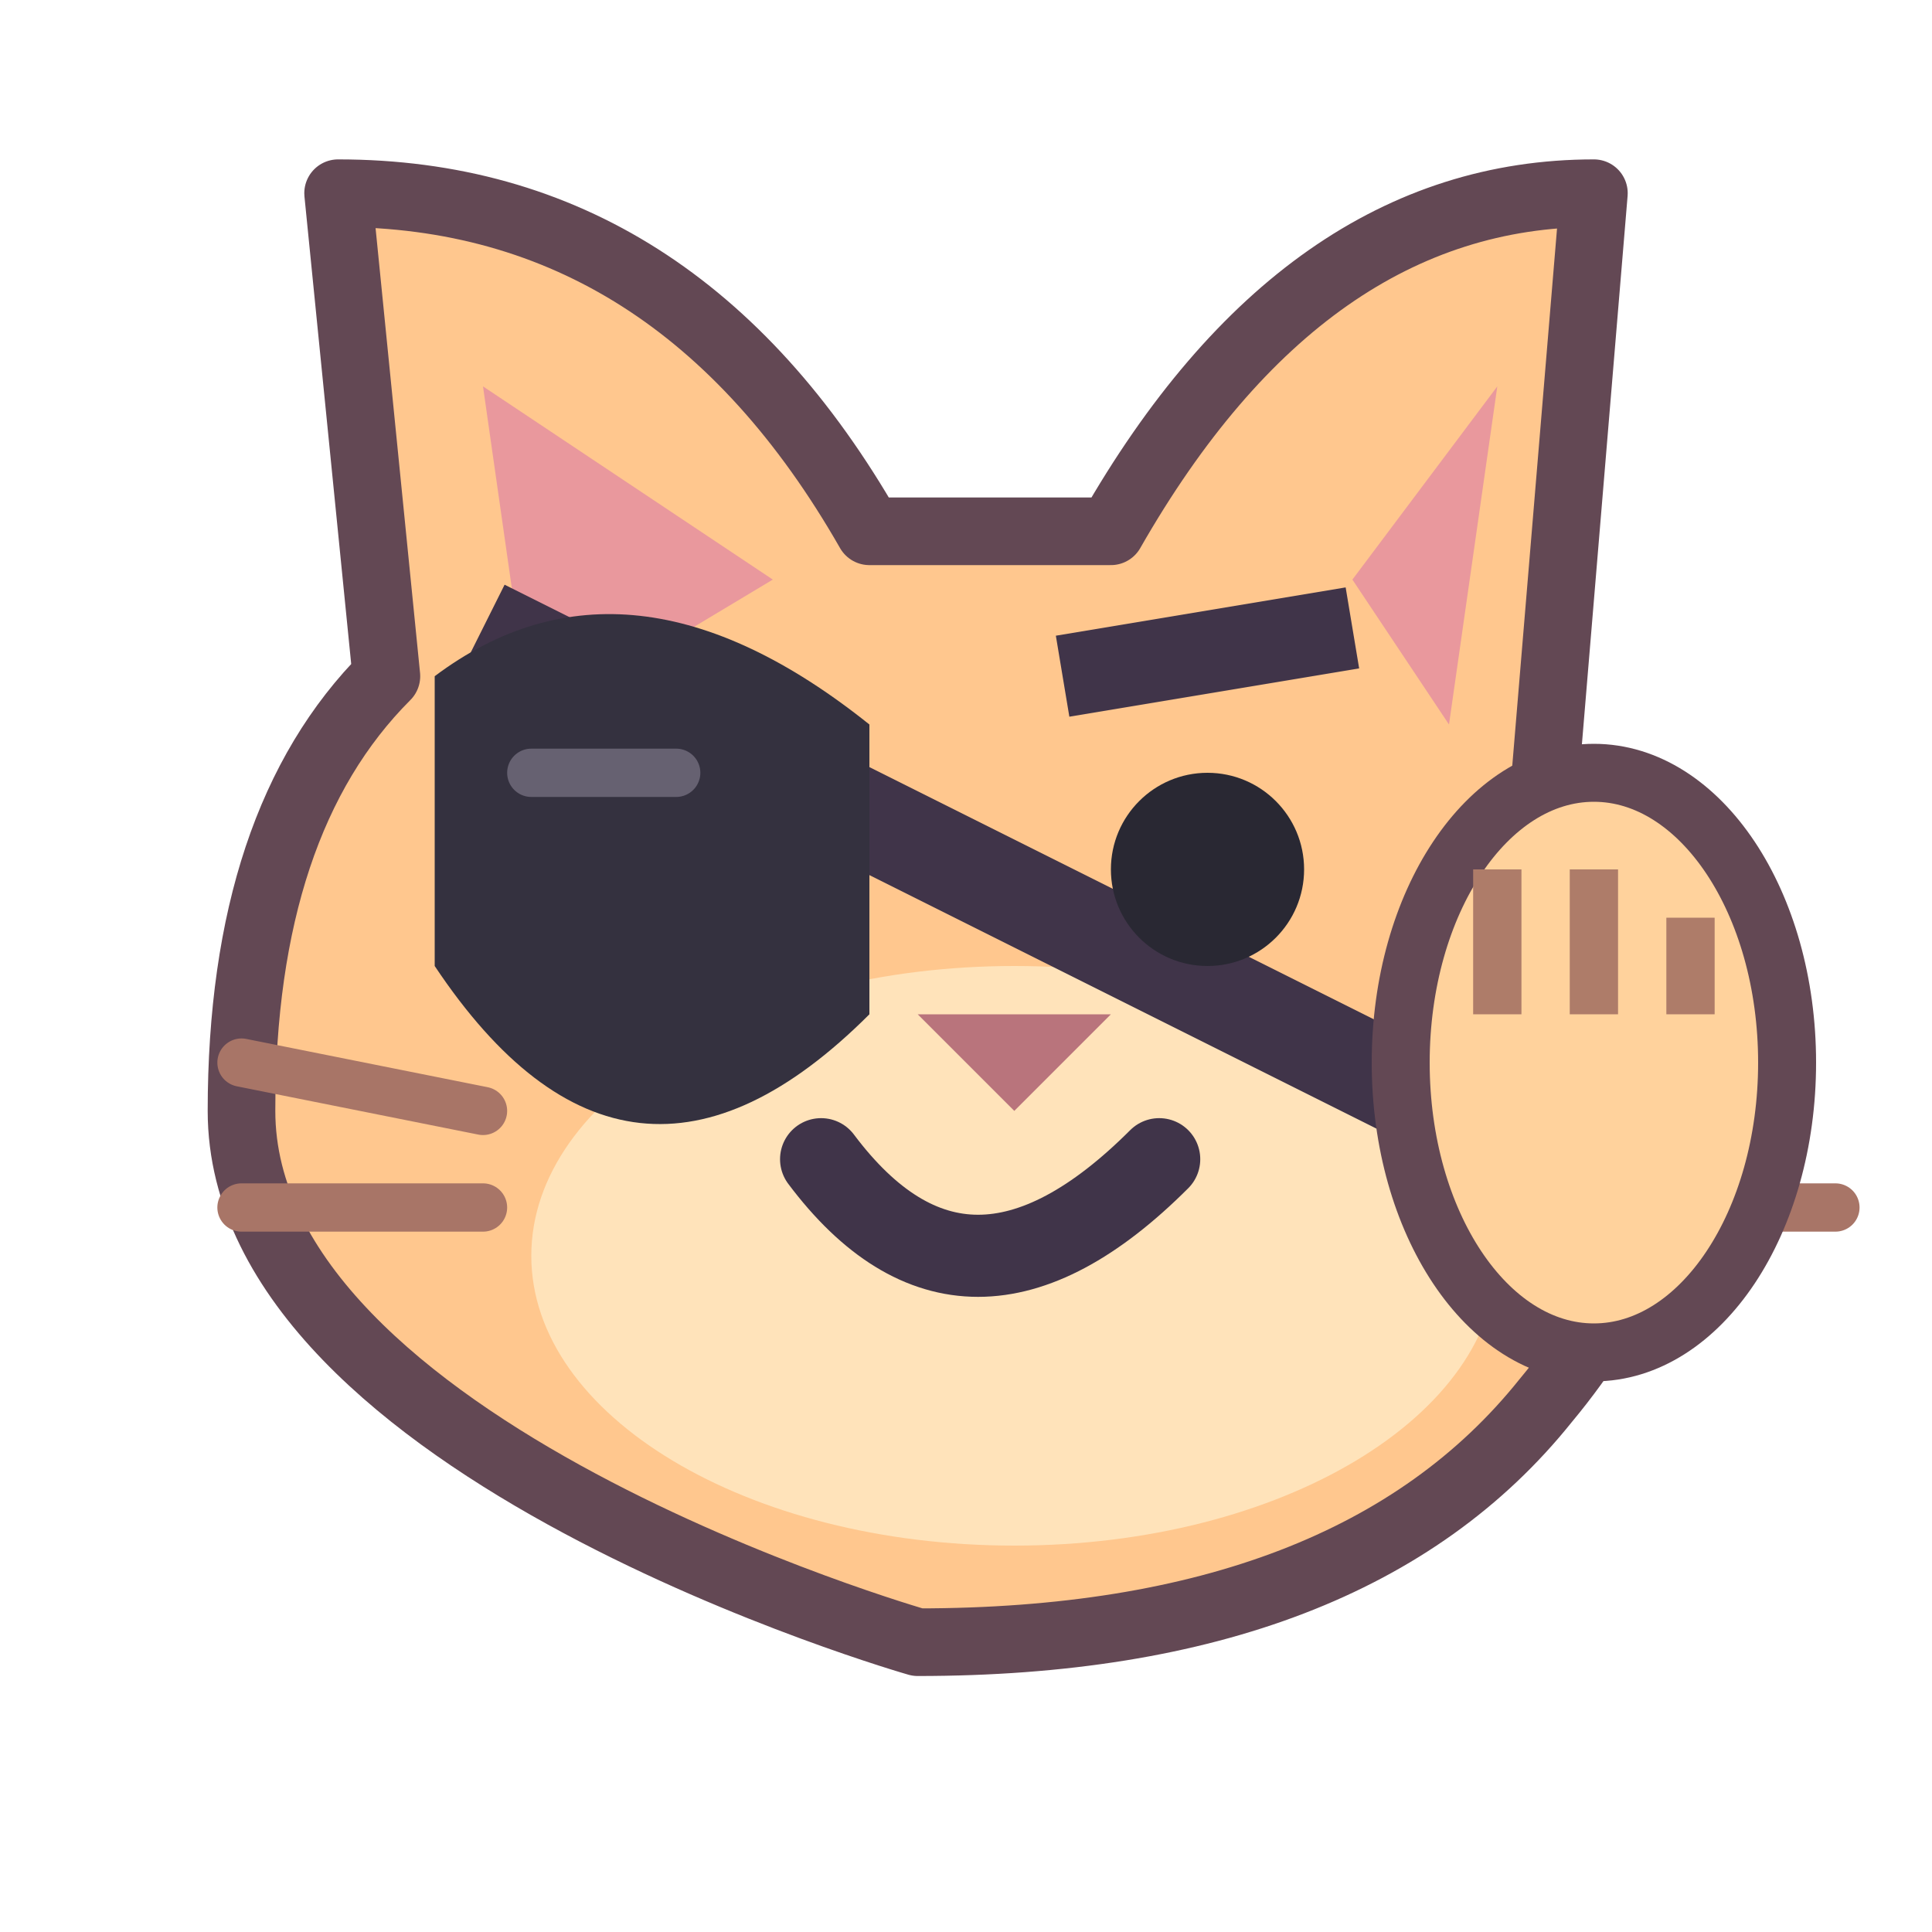
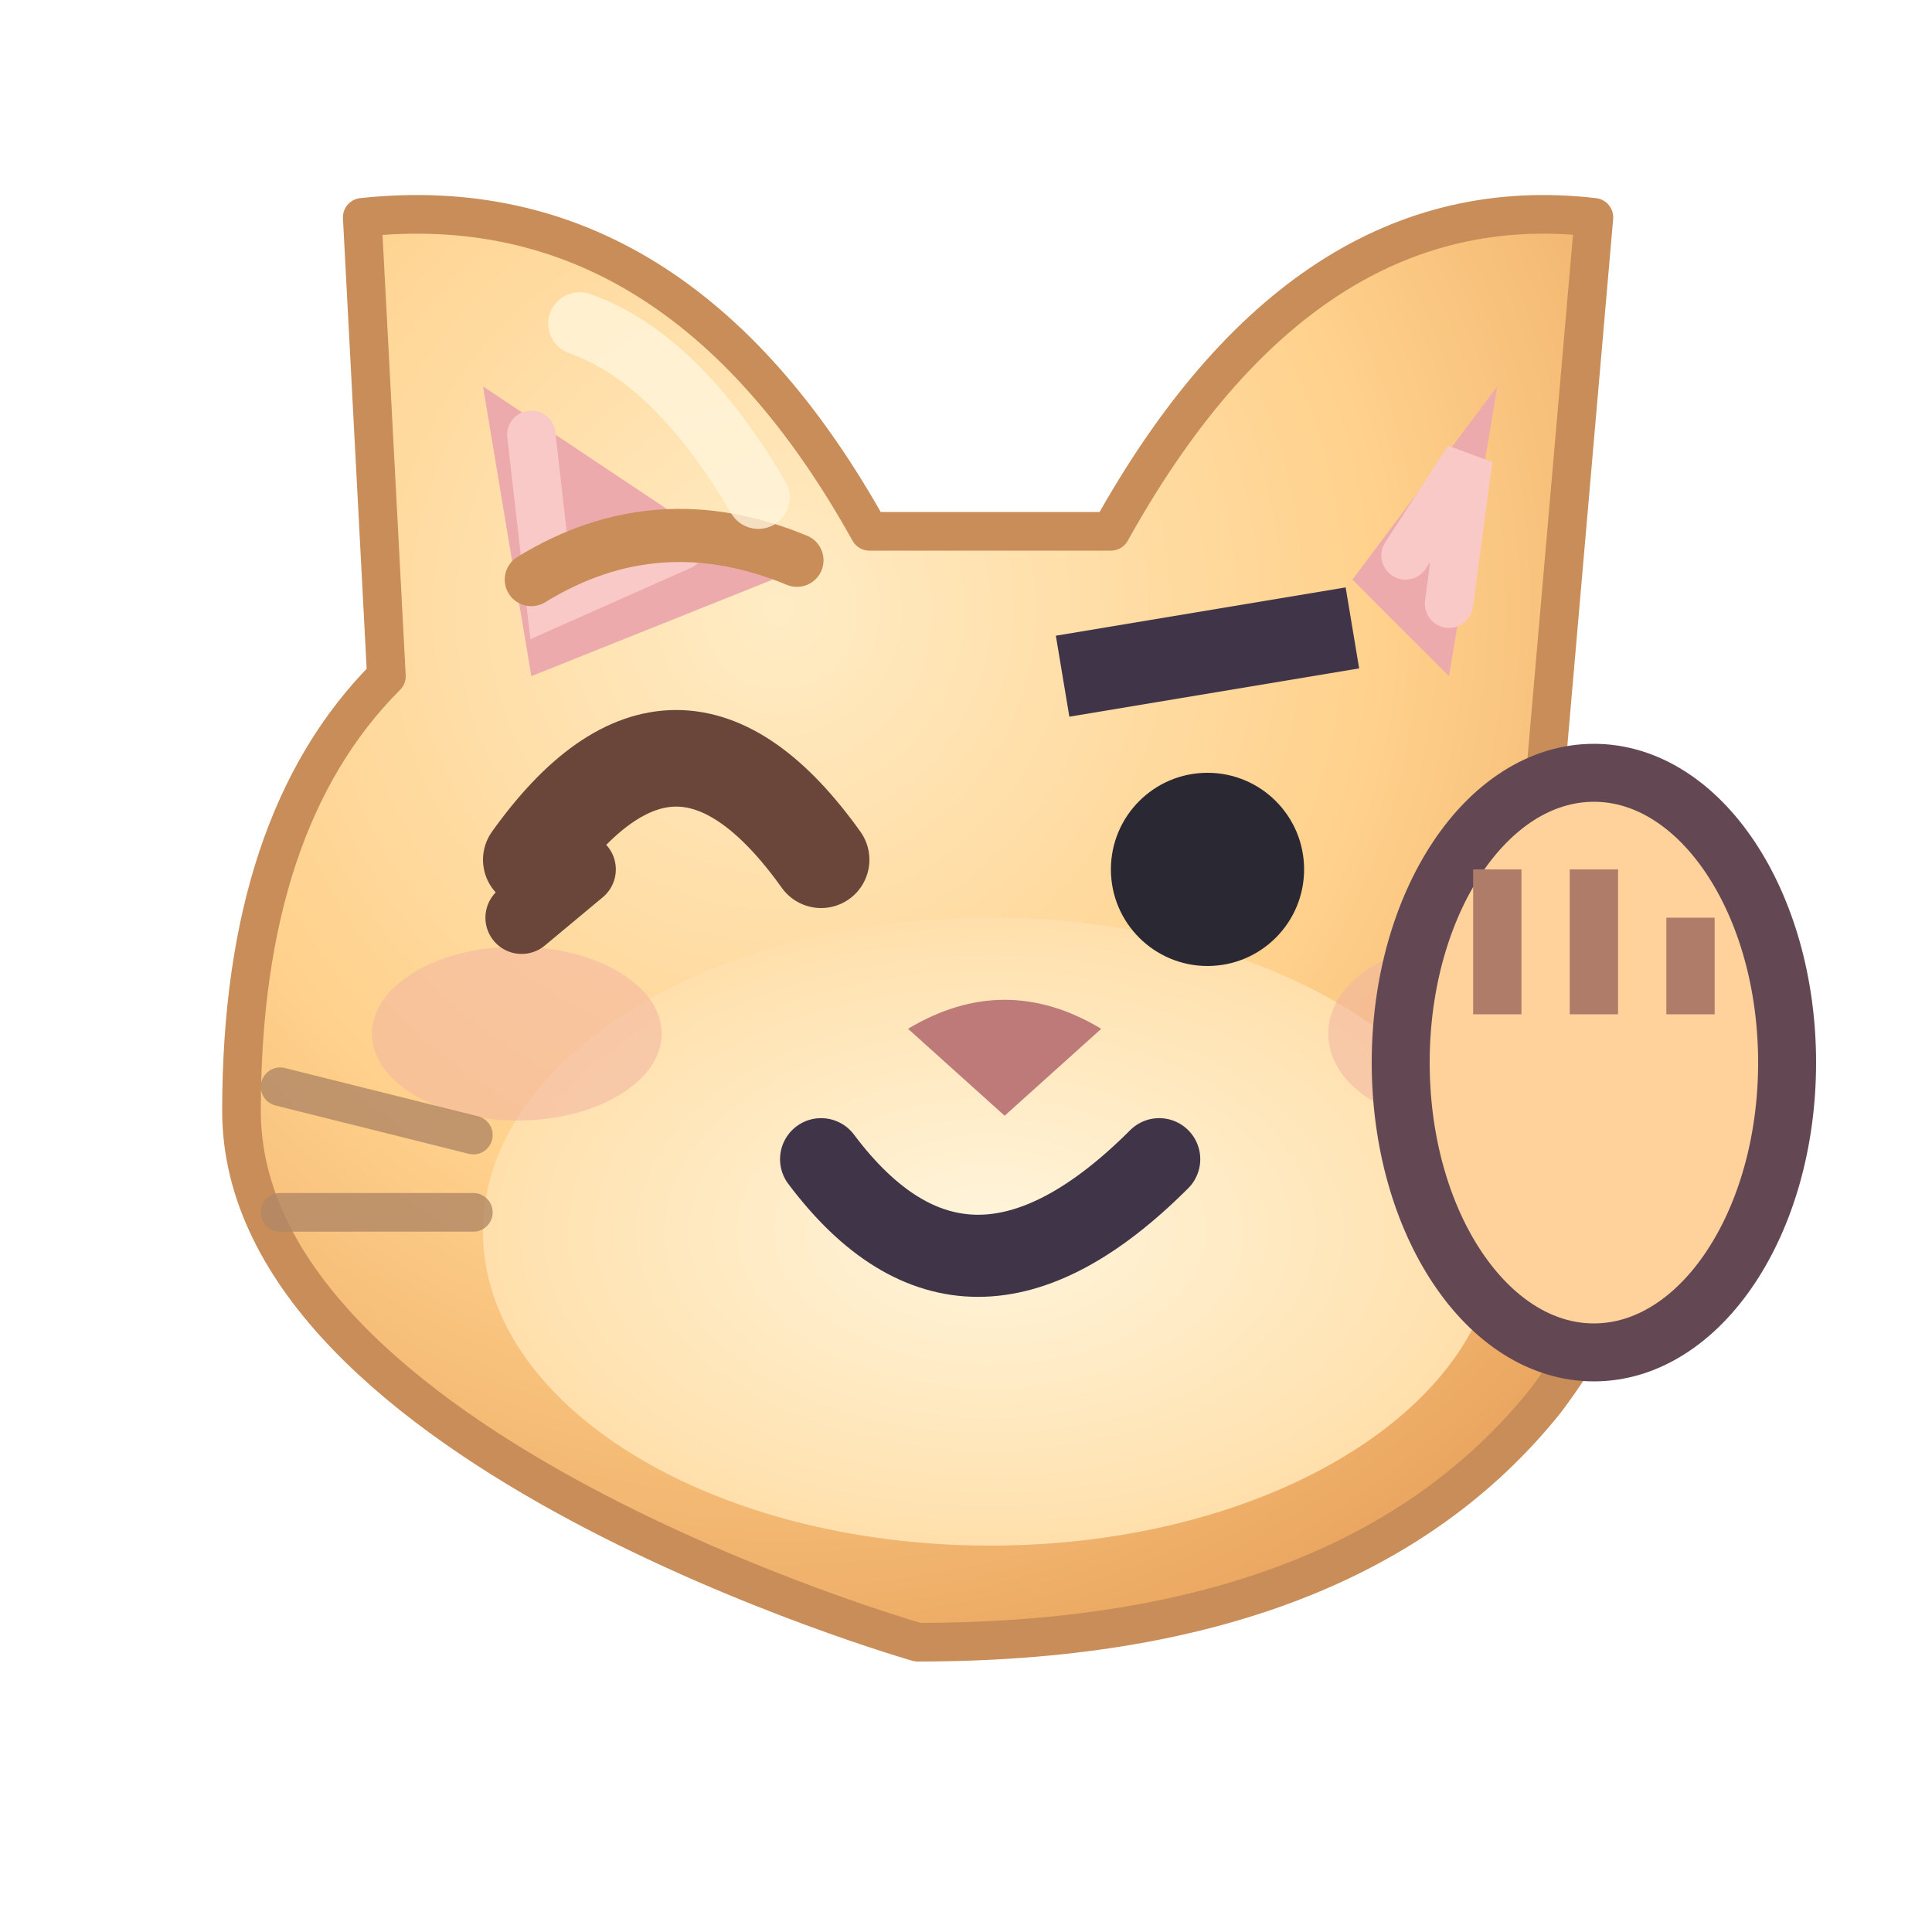
<svg class="reaction-art pirate-cat" viewBox="0 0 40 40" width="128" height="128" aria-hidden="true" focusable="false" data-cat-reaction="im_in">
-   <path d="M8 14 7 4q7 0 11 7h5q4-7 10-7l-1 12q5 7 0 13-4 5-13 5S5 30 5 23q0-6 3-9Z" fill="#ffc78e" stroke="#634854" stroke-width="1.4" stroke-linejoin="round" />
-   <path d="m10 8 1 7 5-3Zm18 4 3-4-1 7Z" fill="#e9989d" />
-   <ellipse cx="21" cy="26" rx="10" ry="6" fill="#ffe3ba" />
-   <path d="m10 13 20 10" stroke="#403449" stroke-width="2" />
-   <path d="M9 14q4-3 9 1v6q-5 5-9-1Z" fill="#34313f" />
-   <path d="M11 16h3" stroke="#666171" stroke-width="1" stroke-linecap="round" />
-   <path d="m19 21 2 2 2-2Z" fill="#b9747c" />
-   <path d="m5 22 5 1m-5 2h5m23-2 4-1m-4 3h5" stroke="#a87567" stroke-width="1" stroke-linecap="round" />
+   <defs>
+     <radialGradient id="cat-coat-im_in" cx="38%" cy="28%" r="78%">
+       <stop offset="0" stop-color="#ffecc5" />
+       <stop offset=".55" stop-color="#ffd18c" />
+       <stop offset="1" stop-color="#e9a45e" />
+     </radialGradient>
+     <radialGradient id="cat-muzzle-im_in">
+       <stop stop-color="#fff5dc" />
+       <stop offset="1" stop-color="#ffe0ac" />
+     </radialGradient>
+   </defs>
+   <path d="M8 14 7.5 4.5q6.5-.7 10.5 6.5h5q4-7.2 10-6.5L32 16q4.5 7 0 13-4 5-13 5S5 30 5 23q0-6 3-9Z" fill="url(#cat-coat-im_in)" stroke="#c88d58" stroke-width=".8" stroke-linejoin="round" />
+   <path d="m10 8 1 6 5-2Zm18 4 3-4-1 6Z" fill="#edaaad" />
+   <path d="m11 9 .4 3.5 2.7-1.2m15 .2 1.3-2-.4 3" stroke="#f9c9c7" stroke-width="1" fill="none" stroke-linecap="round" />
+   <ellipse cx="20.5" cy="25.5" rx="10.5" ry="6.5" fill="url(#cat-muzzle-im_in)" />
+   <ellipse cx="10.7" cy="21.4" rx="3" ry="1.8" fill="#f3b4a0" opacity=".55" />
+   <ellipse cx="30" cy="21.4" rx="2.5" ry="1.8" fill="#f3b4a0" opacity=".55" />
+   <path d="M11 17.8q3-4.2 6 0" stroke="#6a453a" stroke-width="2" fill="none" stroke-linecap="round" />
+   <path d="m12 18-1.2 1" stroke="#6a453a" stroke-width="1.5" stroke-linecap="round" />
+   <path d="M11 12q2.6-1.6 5.5-.4" stroke="#c88d58" stroke-width="1.1" fill="none" stroke-linecap="round" />
+   <path d="m18.8 21.3 2 1.8 2-1.8q-2-1.2-4 0Z" fill="#bd7a79" />
+   <path d="m5.8 22.5 4 1m-4 1.6h4m22.8-1.6 3.8-1m-3.8 2.6h4" stroke="#b18765" stroke-width=".8" opacity=".8" stroke-linecap="round" />
+   <path d="M12 6.7q2 .7 3.7 3.6" stroke="#fff5db" stroke-width="1.3" opacity=".8" fill="none" stroke-linecap="round" />
  <path d="m22 14 6-1" stroke="#403449" stroke-width="1.7" />
  <circle cx="25" cy="18" r="2" fill="#292833" />
  <path d="M17 24q3 4 7 0" fill="none" stroke="#403449" stroke-width="1.7" stroke-linecap="round" />
  <ellipse cx="33" cy="22" rx="4" ry="6" fill="#ffd29c" stroke="#634854" stroke-width="1.2" />
  <path d="M31 18v3m2-3v3m2-2v2" stroke="#ae7c69" stroke-width="1" />
</svg>
